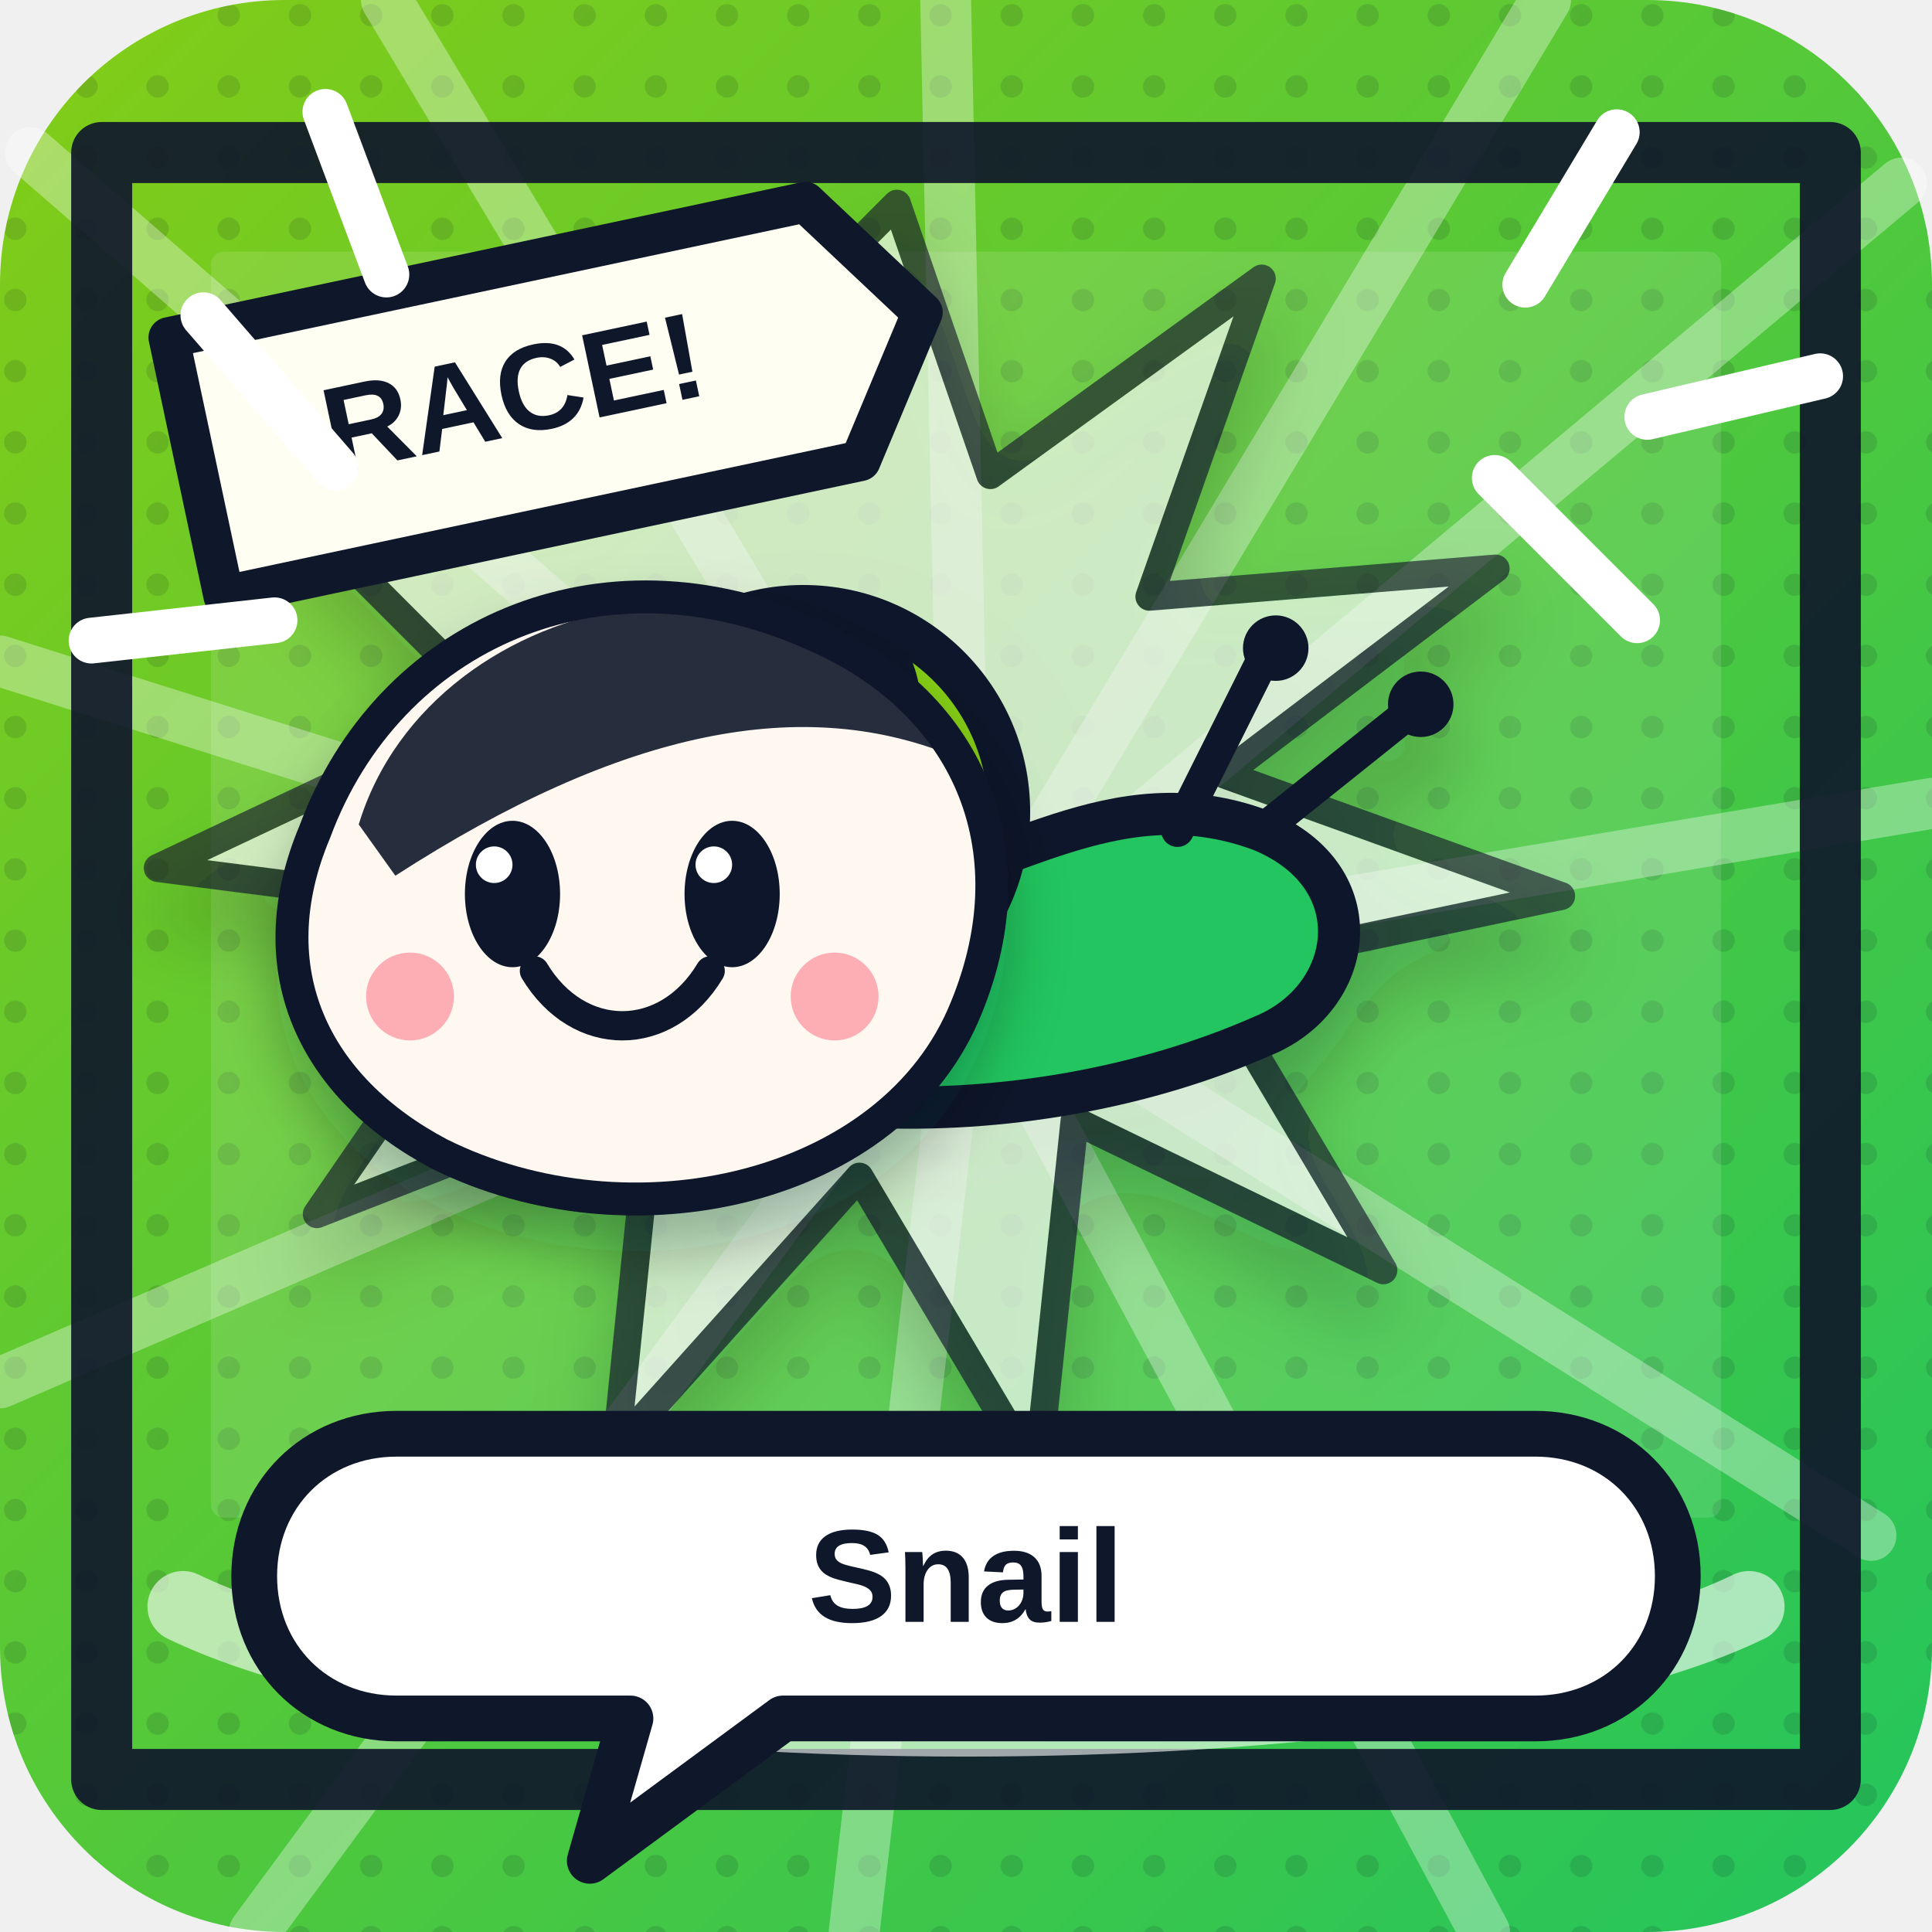
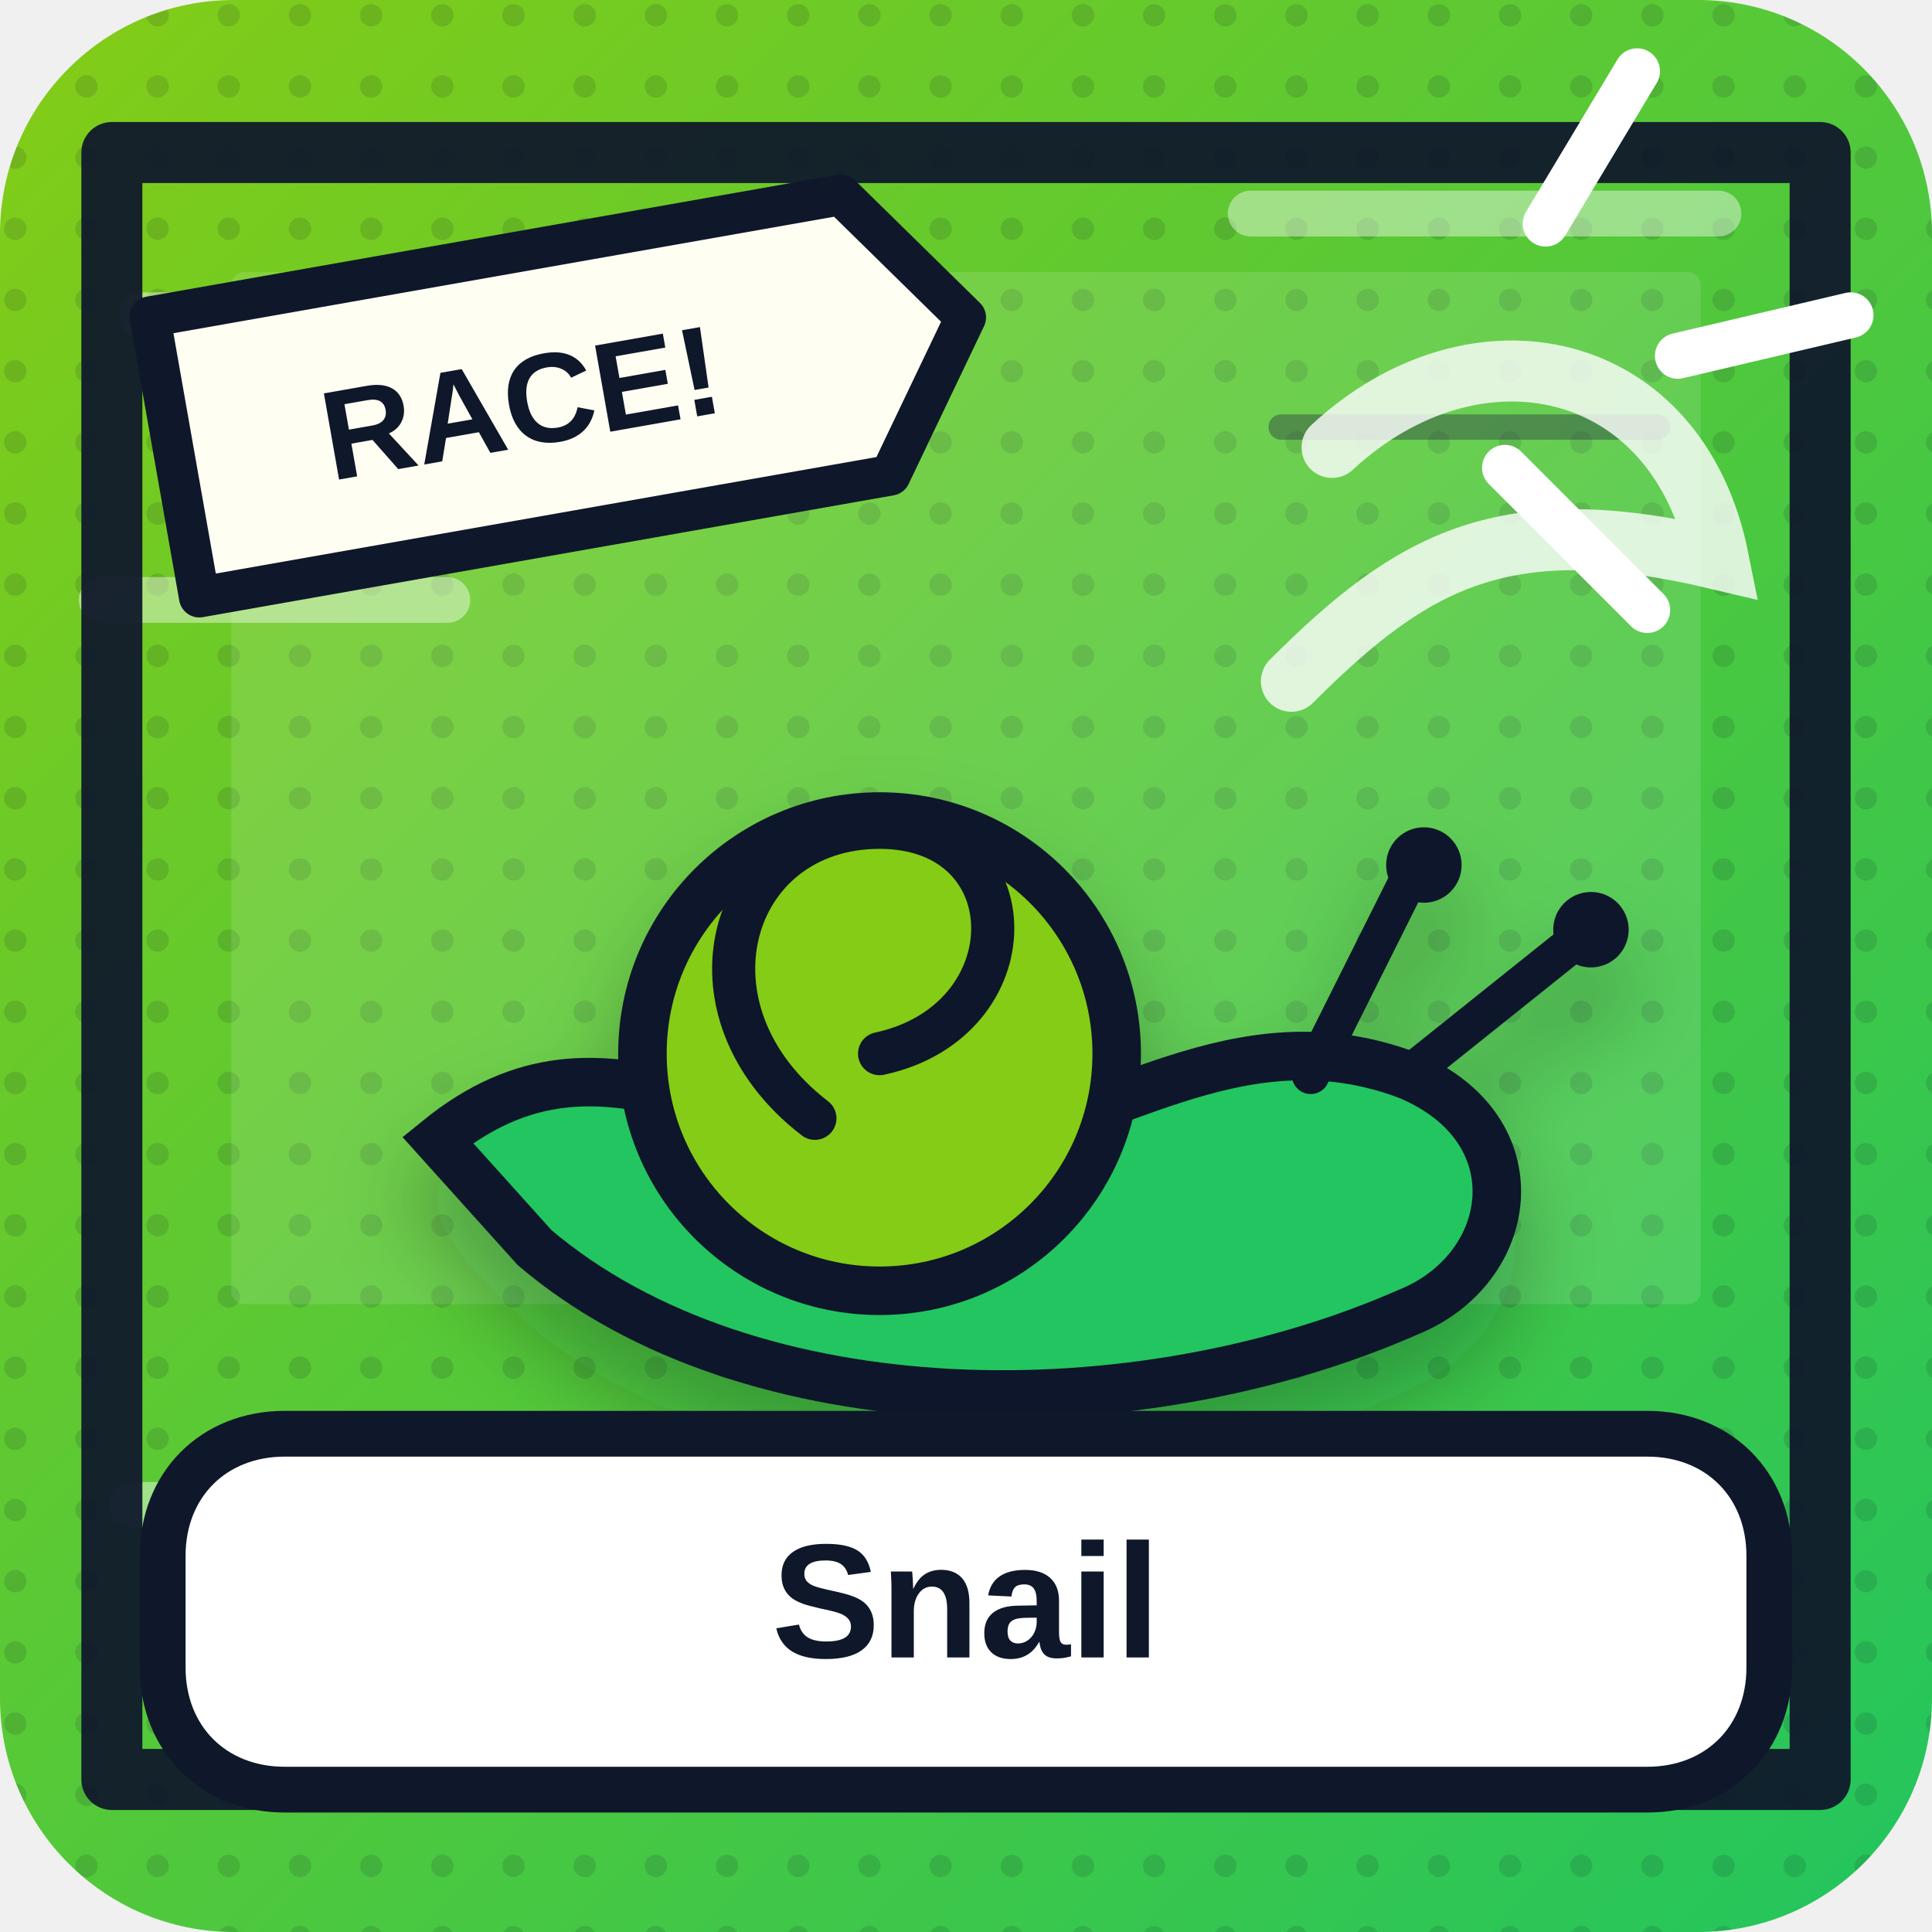
<svg xmlns="http://www.w3.org/2000/svg" viewBox="0 0 380 380" role="img" aria-label="Snail manga classroom tool icon">
  <defs>
    <linearGradient id="bg" x1="0" y1="0" x2="1" y2="1">
      <stop offset="0" stop-color="#84cc16" />
      <stop offset="1" stop-color="#22c55e" />
    </linearGradient>
    <pattern id="dots" width="14" height="14" patternUnits="userSpaceOnUse">
      <circle cx="3" cy="3" r="2.2" fill="#0f172a" opacity=".13" />
    </pattern>
    <filter id="shadow" x="-20%" y="-20%" width="140%" height="140%">
      <feDropShadow dx="0" dy="10" stdDeviation="8" flood-color="#0f172a" flood-opacity=".28" />
    </filter>
  </defs>
-   <rect width="380" height="380" rx="56" fill="url(#bg)" />
-   <rect width="380" height="380" rx="56" fill="url(#dots)" />
-   <path d="M190 190L6 30M190 190L76 0M190 190L186 0M190 190L304 0M190 190L374 36M190 190L380 158M190 190L368 302M190 190L292 380M190 190L168 380M190 190L50 380M190 190L0 272M190 190L0 130" stroke="#fff" stroke-width="10" stroke-linecap="round" opacity=".34" />
-   <path d="M20 30h340v320H20z" fill="none" stroke="#0f172a" stroke-width="12" stroke-linejoin="round" opacity=".92" />
-   <path d="M44 52h292v244H44z" fill="#ffffff" opacity=".12" stroke="#ffffff" stroke-width="5" stroke-linejoin="round" />
-   <g transform="translate(20 18) scale(.92)" filter="url(#shadow)">
-     <path d="M170 24l20 58 58-42-24 68 74-6-58 44 72 26-76 16 38 64-66-32-8 76-38-64-52 58 8-78-72 28 44-64-78-10 72-34-54-54 72 14z" fill="#ffffff" opacity=".64" stroke="#0f172a" stroke-width="6" stroke-linejoin="round" />
+   <rect width="380" height="380" rx="46" fill="url(#bg)" />
+   <rect width="380" height="380" rx="46" fill="url(#dots)" />
+   <path d="M28 62h92M20 118h68M26 296h110M246 42h92M288 300h58M38 340h74" stroke="#fff" stroke-width="9" stroke-linecap="round" opacity=".42" />
+   <path d="M42 92h48M252 84h74M258 328h42" stroke="#0f172a" stroke-width="5" stroke-linecap="round" opacity=".42" />
+   <path d="M22 30h336v320H22z" fill="none" stroke="#0f172a" stroke-width="12" stroke-linejoin="round" opacity=".94" />
+   <path d="M48 56h284v198H48z" fill="#ffffff" opacity=".12" stroke="#ffffff" stroke-width="5" stroke-linejoin="round" />
+   <path d="M262 88c28-26 68-18 76 22-42-10-60 0-84 24" fill="none" stroke="#fff" stroke-width="12" stroke-linecap="round" opacity=".8" />
+   <g transform="translate(14 44) scale(1.06)" filter="url(#shadow)">
    <path d="M86 190c40 34 112 34 162 12 20-8 24-34 0-44-32-12-56 10-82 12-42 4-66-26-98 0z" fill="#22c55e" stroke="#0f172a" stroke-width="9" />
    <circle cx="150" cy="154" r="44" fill="#84cc16" stroke="#0f172a" stroke-width="9" />
    <path d="M150 154c28-6 28-42 0-42s-38 34-12 54" fill="none" stroke="#0f172a" stroke-width="8" stroke-linecap="round" />
    <path d="M230 158l18-36M248 158l30-24" stroke="#0f172a" stroke-width="7" stroke-linecap="round" />
    <circle cx="251" cy="119" r="7" fill="#0f172a" />
    <circle cx="282" cy="131" r="7" fill="#0f172a" />
  </g>
-   <g transform="translate(0 34) scale(.72)" filter="url(#shadow)">
-     <g>
-       <path d="M86 180c20-54 78-80 136-54 42 18 60 58 42 102-20 50-92 66-144 40-34-18-50-50-34-88z" fill="#fff8f0" stroke="#0f172a" stroke-width="9" />
-       <path d="M98 178c20-66 124-86 164-18-42-18-92-8-154 32z" fill="#0f172a" opacity=".9" />
-       <ellipse cx="140" cy="197" rx="13" ry="20" fill="#0f172a" />
-       <ellipse cx="200" cy="197" rx="13" ry="20" fill="#0f172a" />
-       <circle cx="135" cy="189" r="5" fill="#fff" />
-       <circle cx="195" cy="189" r="5" fill="#fff" />
-       <path d="M146 218c12 20 36 20 48 0" fill="none" stroke="#0f172a" stroke-width="8" stroke-linecap="round" />
-       <circle cx="112" cy="225" r="12" fill="#fb7185" opacity=".55" />
-       <circle cx="228" cy="225" r="12" fill="#fb7185" opacity=".55" />
-     </g>
+   <path d="M56 282h268c14 0 24 10 24 24v22c0 14-10 24-24 24H56c-14 0-24-10-24-24v-22c0-14 10-24 24-24z" fill="#ffffff" stroke="#0f172a" stroke-width="9" />
+   <text x="190" y="326" text-anchor="middle" font-size="32" font-weight="900" fill="#0f172a" font-family="Arial Black, Arial">Snail</text>
+   <g transform="rotate(-10 102 82)">
+     <path d="M34 50h138l20 28-20 28H34z" fill="#fffef2" stroke="#0f172a" stroke-width="8" stroke-linejoin="round" />
+     <text x="103" y="88" text-anchor="middle" font-size="25" font-weight="900" fill="#0f172a" font-family="Arial Black, Arial">RACE!</text>
  </g>
-   <path d="M36 316c62 30 246 30 308 0" fill="none" stroke="#fff" stroke-width="14" stroke-linecap="round" opacity=".6" />
-   <path d="M78 282h224c16 0 28 12 28 28s-12 28-28 28H154l-38 28 8-28H78c-16 0-28-12-28-28s12-28 28-28z" fill="#ffffff" stroke="#0f172a" stroke-width="9" stroke-linejoin="round" />
-   <text x="190" y="319" text-anchor="middle" font-size="26" font-weight="900" fill="#0f172a" font-family="Arial Black, Arial">Snail</text>
-   <g transform="rotate(-12 104 82)">
-     <path d="M38 52h128l18 26-18 26H38z" fill="#fffef2" stroke="#0f172a" stroke-width="8" stroke-linejoin="round" />
-     <text x="102" y="85" text-anchor="middle" font-size="24" font-weight="900" fill="#0f172a" font-family="Arial Black, Arial">RACE!</text>
-   </g>
-   <path d="M300 56l18-30M324 82l34-8M294 94l28 28M66 92L40 62M54 122l-36 4M76 54L64 22" stroke="#fff" stroke-width="9" stroke-linecap="round" />
+   <path d="M304 44l18-30M330 70l34-8M296 92l28 28" stroke="#fff" stroke-width="9" stroke-linecap="round" />
</svg>
